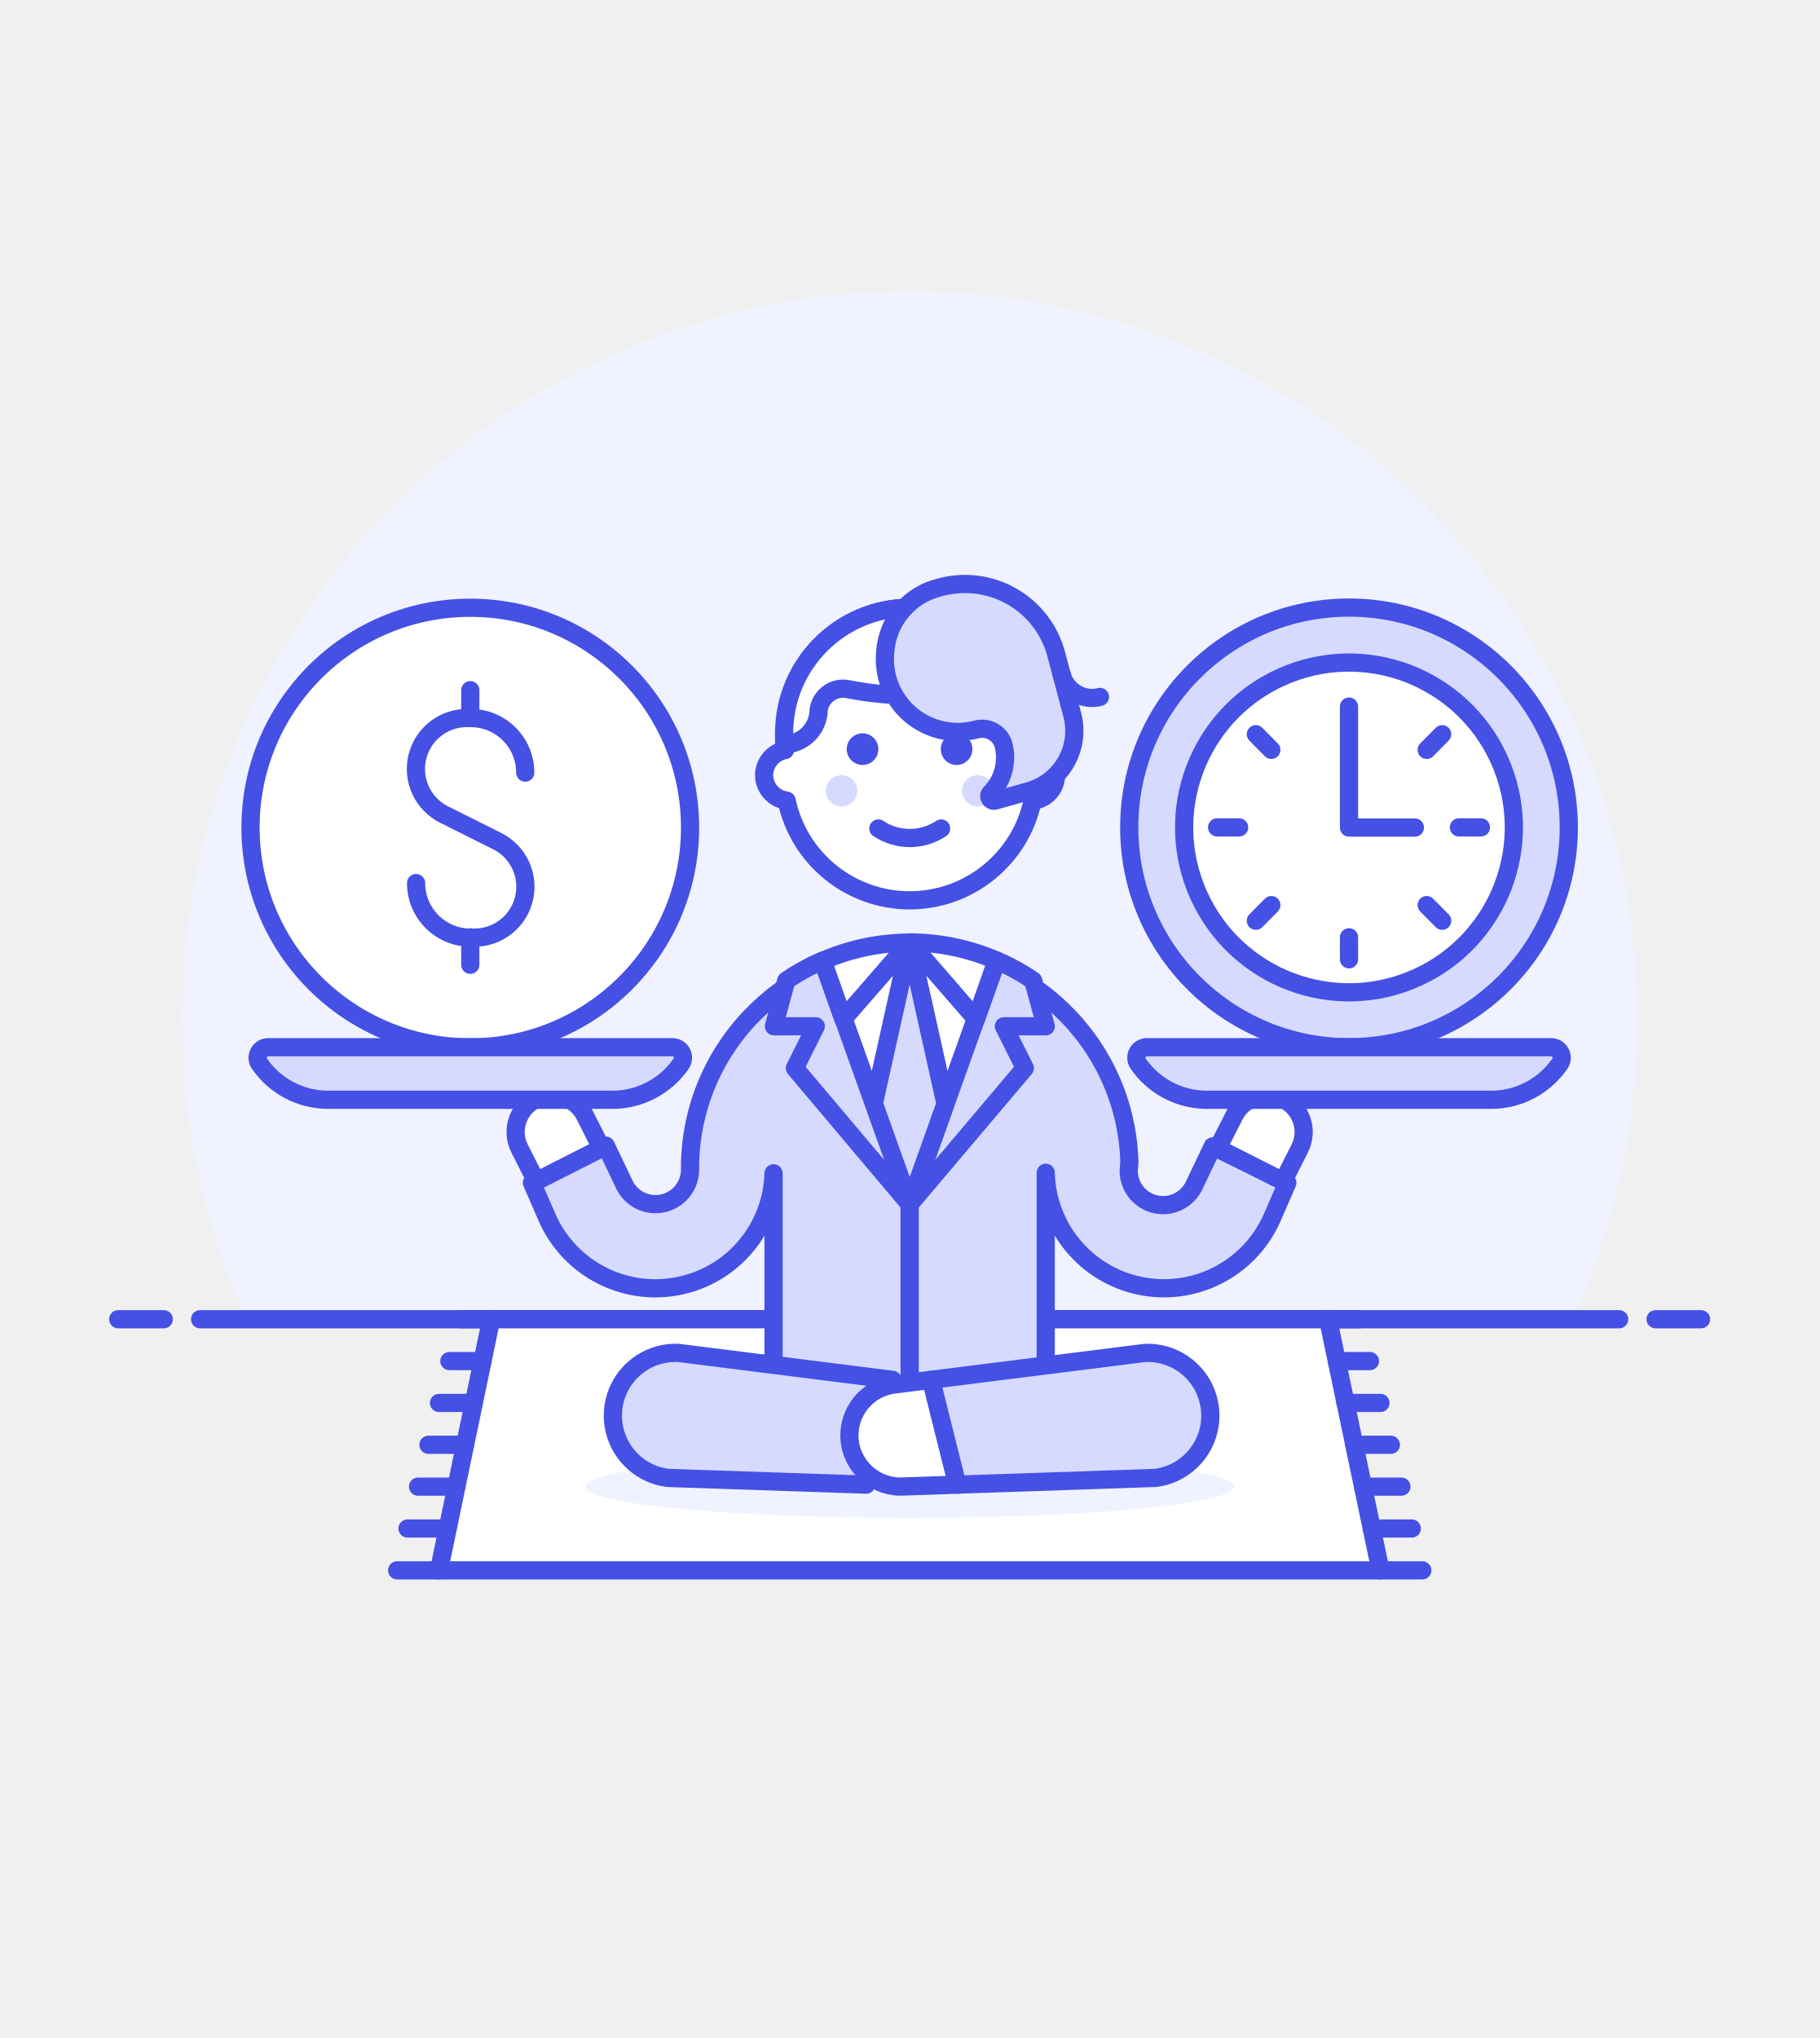
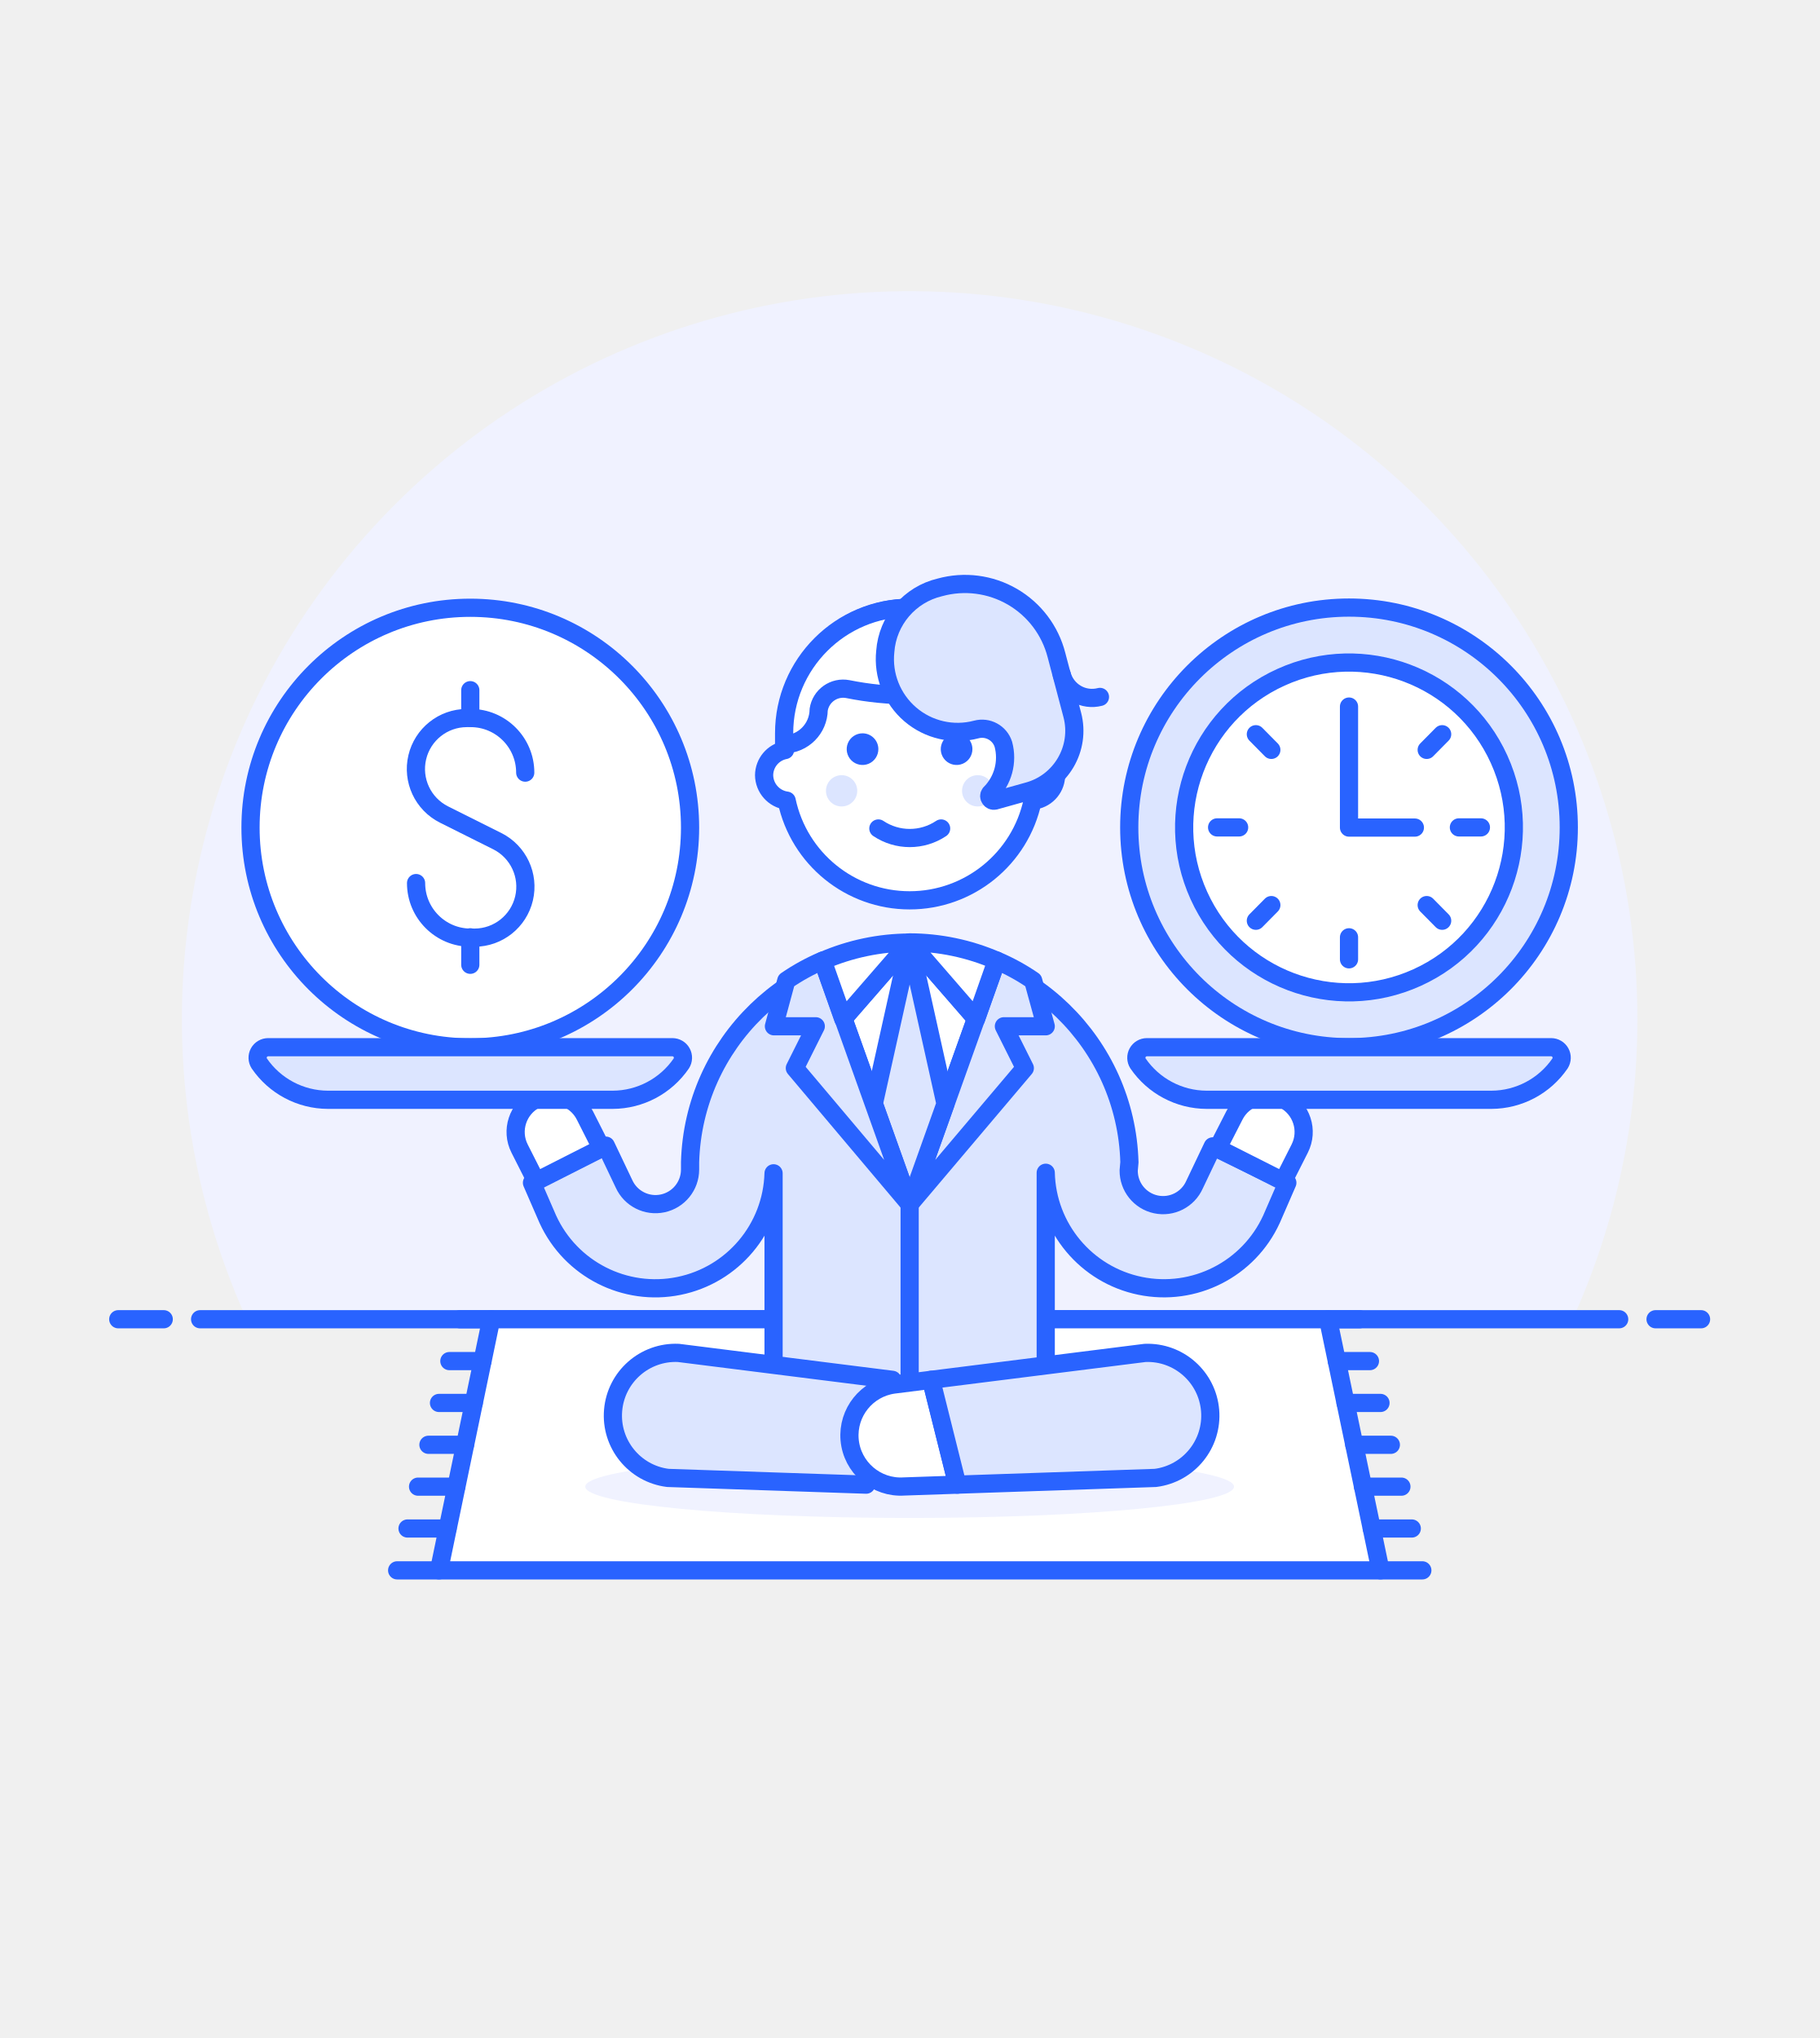
<svg xmlns="http://www.w3.org/2000/svg" id="Duotone" viewBox="0 0 100 112">
  <defs>
-     <style>.cls-1{fill:#f0f2ff;}.cls-2,.cls-7,.cls-8{fill:none;}.cls-2,.cls-3,.cls-4,.cls-7,.cls-8,.cls-9{stroke:#4550e5;}.cls-2,.cls-3,.cls-4,.cls-8{stroke-linecap:round;}.cls-2,.cls-3,.cls-4,.cls-7,.cls-9{stroke-linejoin:round;}.cls-3,.cls-6{fill:#fff;}.cls-4,.cls-5,.cls-9{fill:#d6daff;}.cls-8{stroke-miterlimit:10;}.cls-10{fill:#4550e5;}</style>
+     <style>.cls-1{fill:#f0f2ff;}.cls-2,.cls-7,.cls-8{fill:none;}.cls-2,.cls-3,.cls-4,.cls-7,.cls-8,.cls-9{stroke:#2963ff;}.cls-2,.cls-3,.cls-4,.cls-8{stroke-linecap:round;}.cls-2,.cls-3,.cls-4,.cls-7,.cls-9{stroke-linejoin:round;}.cls-3,.cls-6{fill:#fff;}.cls-4,.cls-5,.cls-9{fill:#dce5ff;}.cls-8{stroke-miterlimit:10;}.cls-10{fill:#2963ff;}</style>
  </defs>
  <g id="Icons">
    <g id="New_Symbol_58" data-name="New Symbol 58">
      <path class="cls-1" d="M90,56A40,40,0,1,0,13.56,72.5H86.44A39.85,39.85,0,0,0,90,56Z" />
      <line class="cls-2" x1="11" y1="72.5" x2="89" y2="72.5" />
      <line class="cls-2" x1="6.5" y1="72.5" x2="9" y2="72.5" />
      <line class="cls-2" x1="91" y1="72.5" x2="93.5" y2="72.5" />
    </g>
    <polygon class="cls-3" points="73 72.5 50 72.5 27 72.5 24.13 86.3 50 86.3 75.88 86.3 73 72.5" />
    <line class="cls-2" x1="73" y1="72.5" x2="74.73" y2="72.5" />
    <line class="cls-2" x1="73.48" y1="74.8" x2="75.3" y2="74.8" />
    <line class="cls-2" x1="73.96" y1="77.1" x2="75.88" y2="77.1" />
    <line class="cls-2" x1="74.44" y1="79.4" x2="76.45" y2="79.4" />
    <line class="cls-2" x1="74.92" y1="81.7" x2="77.03" y2="81.7" />
    <line class="cls-2" x1="75.4" y1="84" x2="77.6" y2="84" />
    <line class="cls-2" x1="75.88" y1="86.3" x2="78.18" y2="86.3" />
    <line class="cls-2" x1="27" y1="72.5" x2="25.28" y2="72.5" />
    <line class="cls-2" x1="26.52" y1="74.8" x2="24.7" y2="74.8" />
    <line class="cls-2" x1="26.04" y1="77.1" x2="24.13" y2="77.1" />
    <line class="cls-2" x1="25.56" y1="79.4" x2="23.55" y2="79.4" />
    <line class="cls-2" x1="25.08" y1="81.7" x2="22.98" y2="81.7" />
    <line class="cls-2" x1="24.6" y1="84" x2="22.4" y2="84" />
    <line class="cls-2" x1="24.13" y1="86.3" x2="21.83" y2="86.3" />
    <ellipse class="cls-1" cx="50" cy="81.7" rx="17.83" ry="1.72" />
    <path class="cls-4" d="M62.08,63.87a12.08,12.08,0,0,0-24.15,0v.41a1.9,1.9,0,0,1-3.63.78l-1-2.1L29.24,65,30.11,67a6.5,6.5,0,0,0,12.41-2.52h0V80h3.75A4.16,4.16,0,0,0,50,77.68h0A4.16,4.16,0,0,0,53.72,80h3.76V64.45h0A6.5,6.5,0,0,0,69.89,67L70.76,65,66.66,63l-1,2.1a1.89,1.89,0,0,1-3.62-.78Z" />
    <path class="cls-3" d="M70.53,64.92l.91-1.8a2,2,0,0,0-3.59-1.82l-.92,1.8Z" />
    <path class="cls-3" d="M29.47,64.92l-.91-1.8a2,2,0,0,1,3.59-1.82l.91,1.8Z" />
    <polygon class="cls-3" points="50 51.8 46.35 55.97 50 66.18 53.65 55.97 50 51.8" />
    <path class="cls-4" d="M50,66.18l6.33-7.48-1.15-2.3h2.3l-.69-2.51a11.51,11.51,0,0,0-2-1.1Z" />
    <polygon class="cls-4" points="50 51.8 48.03 60.66 50 66.18 51.97 60.66 50 51.8" />
    <path class="cls-4" d="M50,66.18,45.22,52.79a11.51,11.51,0,0,0-2,1.1l-.68,2.51h2.3l-1.15,2.3Z" />
    <path class="cls-3" d="M54.78,52.79a12.09,12.09,0,0,0-4.78-1L53.65,56Z" />
    <path class="cls-3" d="M50,51.8a12.09,12.09,0,0,0-4.78,1L46.35,56Z" />
    <line class="cls-2" x1="50" y1="66.18" x2="50" y2="77.68" />
    <path class="cls-5" d="M37.29,74.35a3.45,3.45,0,0,0-.58,6.87l10.9.37,1.44-5.76Z" />
    <path class="cls-2" d="M37.29,74.35a3.45,3.45,0,0,0-.58,6.87l10.9.37,1.44-5.76Z" />
    <path class="cls-3" d="M49.12,76.09l2.06-.26,1.44,5.76-2.92.1a2.82,2.82,0,0,1-3-2.57h0A2.82,2.82,0,0,1,49.12,76.09Z" />
    <path class="cls-5" d="M62.94,74.35a3.45,3.45,0,0,1,.57,6.87l-10.89.37-1.44-5.76Z" />
    <path class="cls-2" d="M62.94,74.35a3.45,3.45,0,0,1,.57,6.87l-10.89.37-1.44-5.76Z" />
    <path class="cls-6" d="M37.93,45.48A12.08,12.08,0,1,1,25.85,33.4,12.08,12.08,0,0,1,37.93,45.48Z" />
    <path class="cls-7" d="M37.93,45.48A12.08,12.08,0,1,1,25.85,33.4,12.08,12.08,0,0,1,37.93,45.48Z" />
    <path class="cls-8" d="M28.87,42.46a3,3,0,0,0-3-3h-.22a2.8,2.8,0,0,0-1.25,5.3l2.94,1.47a2.8,2.8,0,0,1-1.25,5.3h-.22a3,3,0,0,1-3-3" />
    <line class="cls-8" x1="25.85" y1="39.44" x2="25.85" y2="37.93" />
    <line class="cls-8" x1="25.85" y1="53.02" x2="25.85" y2="51.51" />
    <circle class="cls-9" cx="74.15" cy="45.47" r="12.08" />
    <circle class="cls-6" cx="74.15" cy="45.47" r="9.06" transform="translate(-12.16 34.68) rotate(-24.39)" />
    <circle class="cls-7" cx="74.15" cy="45.47" r="9.06" transform="translate(-12.16 34.68) rotate(-24.39)" />
    <polyline class="cls-2" points="74.15 38.83 74.15 45.48 77.77 45.48" />
    <line class="cls-2" x1="79.27" y1="40.35" x2="78.42" y2="41.21" />
    <line class="cls-2" x1="81.4" y1="45.47" x2="80.19" y2="45.47" />
    <line class="cls-2" x1="79.27" y1="50.6" x2="78.42" y2="49.74" />
    <line class="cls-2" x1="74.15" y1="52.72" x2="74.15" y2="51.51" />
    <line class="cls-2" x1="69.03" y1="50.6" x2="69.88" y2="49.74" />
    <line class="cls-2" x1="66.9" y1="45.47" x2="68.11" y2="45.47" />
    <line class="cls-2" x1="69.03" y1="40.35" x2="69.88" y2="41.21" />
    <path class="cls-4" d="M85.26,57.55a.58.58,0,0,1,.49.89,4.59,4.59,0,0,1-3.77,2H66.32a4.59,4.59,0,0,1-3.77-2,.58.58,0,0,1,.49-.89Z" />
    <path class="cls-4" d="M14.74,57.55a.58.58,0,0,0-.49.89,4.59,4.59,0,0,0,3.77,2H33.68a4.59,4.59,0,0,0,3.77-2,.58.58,0,0,0-.49-.89Z" />
    <path class="cls-3" d="M42,42.6a1.42,1.42,0,0,1,1.15-1.38V40.3a6.9,6.9,0,0,1,13.8,0v.92A1.41,1.41,0,0,1,56.76,44a6.91,6.91,0,0,1-13.52,0A1.43,1.43,0,0,1,42,42.6Z" />
    <path class="cls-10" d="M52.59,40.3a.87.87,0,1,0,.86.86.87.87,0,0,0-.86-.86Z" />
    <path class="cls-10" d="M47.41,40.3a.87.87,0,1,0,.87.86.87.87,0,0,0-.87-.86Z" />
    <circle class="cls-5" cx="53.74" cy="43.46" r="0.86" />
    <circle class="cls-5" cx="46.26" cy="43.46" r="0.86" />
    <path class="cls-2" d="M48.28,45.53a3.1,3.1,0,0,0,3.45,0" />
    <path class="cls-3" d="M50,33.4a6.9,6.9,0,0,1,6.9,6.9v.63A1.93,1.93,0,0,1,55,39a1.36,1.36,0,0,0-1.6-1.13,17.17,17.17,0,0,1-6.8,0A1.36,1.36,0,0,0,45,39a1.93,1.93,0,0,1-1.9,1.91V40.3A6.9,6.9,0,0,1,50,33.4Z" />
    <path class="cls-5" d="M58.94,39.29a3.45,3.45,0,0,1-2.47,4.21L54.68,44a.24.24,0,0,1-.26-.11.23.23,0,0,1,0-.28,2.79,2.79,0,0,0,.73-2.71,1.23,1.23,0,0,0-1.49-.81,4,4,0,0,1-5-4.29,3.91,3.91,0,0,1,3-3.52A5.19,5.19,0,0,1,58.07,36Z" />
    <path class="cls-2" d="M58.94,39.29a3.45,3.45,0,0,1-2.47,4.21L54.68,44a.24.24,0,0,1-.26-.11.23.23,0,0,1,0-.28,2.79,2.79,0,0,0,.73-2.71,1.23,1.23,0,0,0-1.49-.81,4,4,0,0,1-5-4.29,3.91,3.91,0,0,1,3-3.52A5.19,5.19,0,0,1,58.07,36Z" />
    <path class="cls-2" d="M58.36,37.07a1.72,1.72,0,0,0,2.1,1.23" />
  </g>
</svg>
